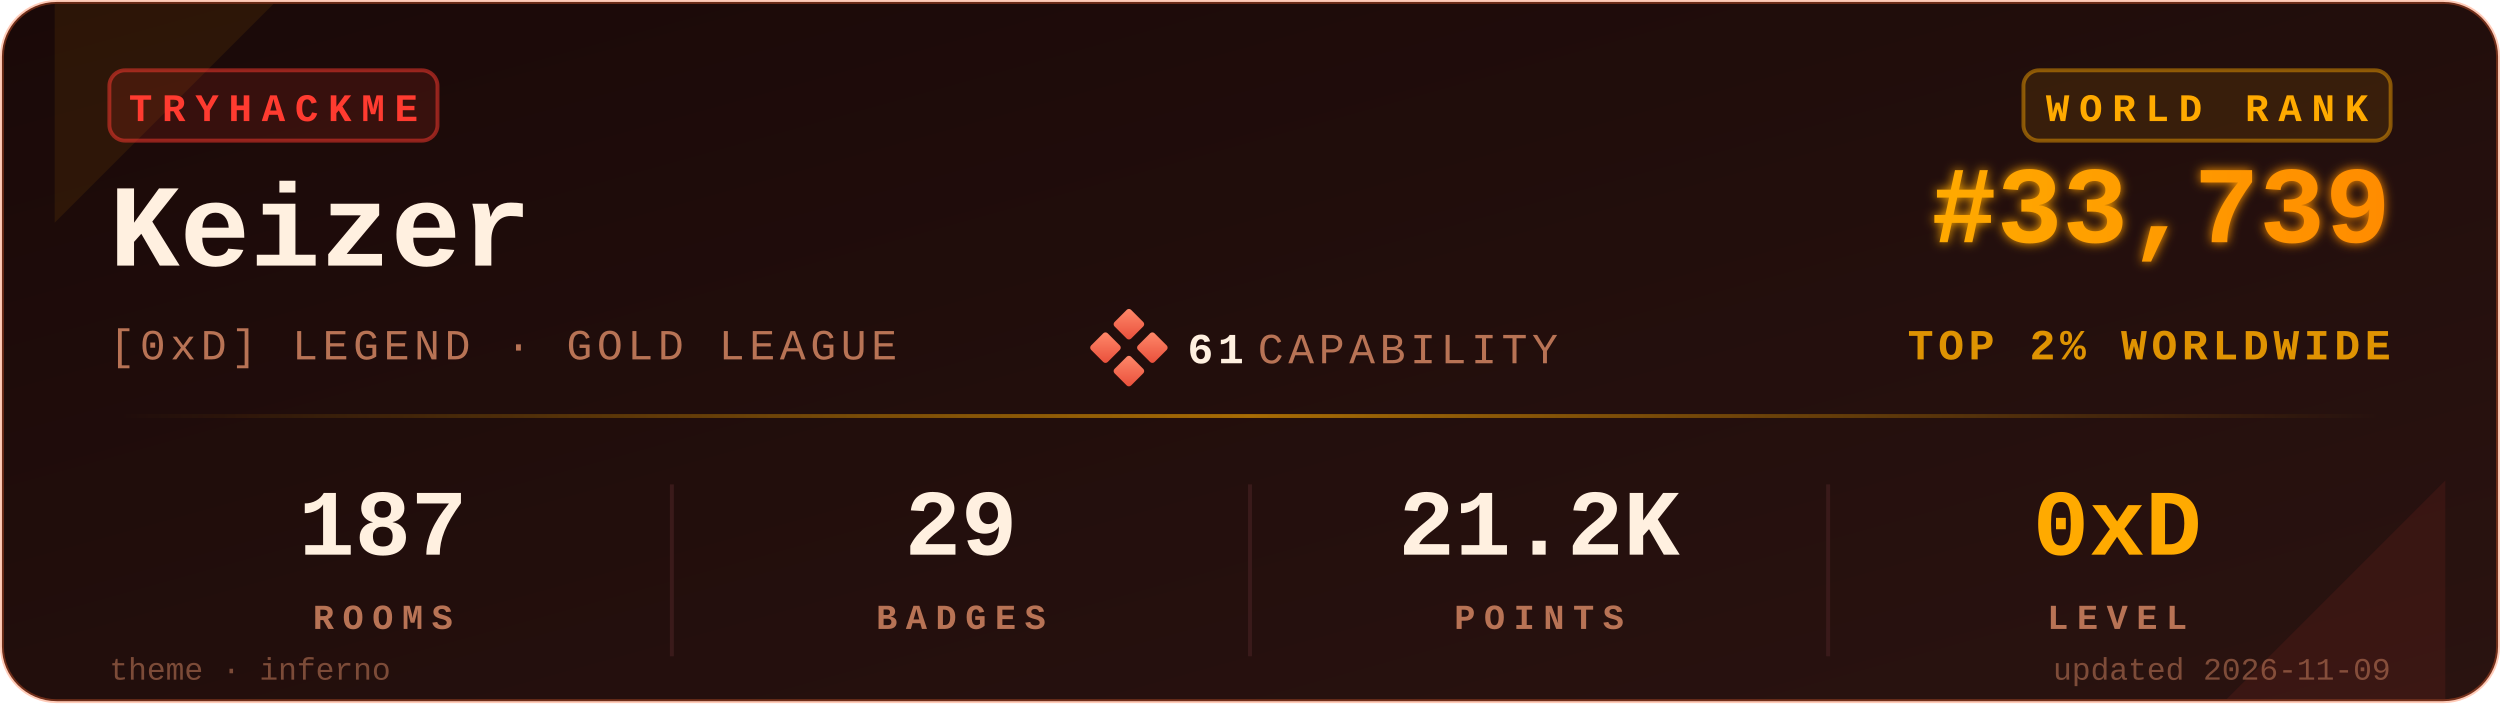
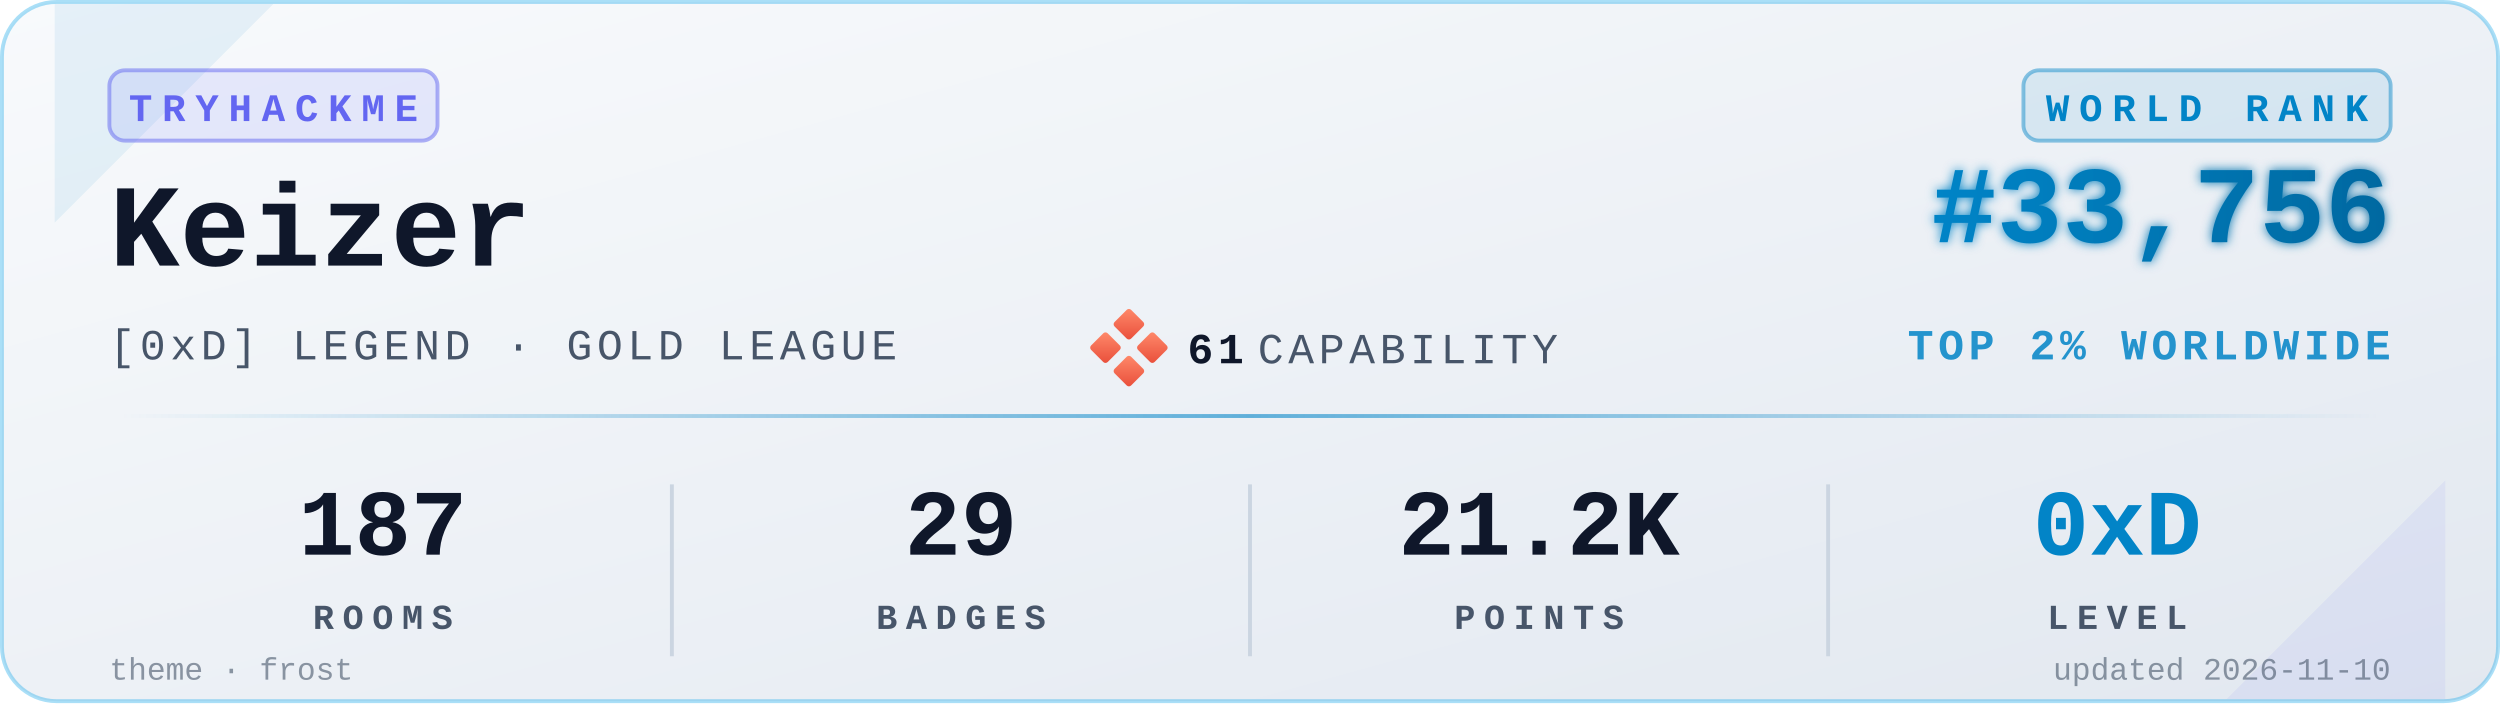
<svg xmlns="http://www.w3.org/2000/svg" viewBox="0 0 640 180" width="640" height="180" role="img" aria-label="TryHackMe stats for Keizer">
  <defs>
    <linearGradient id="bgGrad" x1="0" y1="0" x2="1" y2="1">
-       <stop offset="0%" stop-color="#1a0908" />
-       <stop offset="100%" stop-color="#2a1310" />
+       <stop offset="0%" stop-color="#f8fafc" />
+       <stop offset="100%" stop-color="#e2e8f0" />
    </linearGradient>
    <linearGradient id="rankGrad" x1="0" y1="0" x2="1" y2="0">
-       <stop offset="0%" stop-color="#FFAA00" />
-       <stop offset="100%" stop-color="#FF8C00" />
+       <stop offset="0%" stop-color="#0284C7" />
+       <stop offset="100%" stop-color="#0369A1" />
    </linearGradient>
    <linearGradient id="accentGrad" x1="0" y1="0" x2="1" y2="0">
-       <stop offset="0%" stop-color="#FFAA00" stop-opacity="0" />
-       <stop offset="50%" stop-color="#FFAA00" stop-opacity="0.6" />
-       <stop offset="100%" stop-color="#FFAA00" stop-opacity="0" />
+       <stop offset="0%" stop-color="#0284C7" stop-opacity="0" />
+       <stop offset="50%" stop-color="#0284C7" stop-opacity="0.6" />
+       <stop offset="100%" stop-color="#0284C7" stop-opacity="0" />
    </linearGradient>
    <linearGradient id="capGrad" x1="0" y1="0" x2="1" y2="1">
      <stop offset="0%" stop-color="#ff8a6b" />
      <stop offset="100%" stop-color="#e94e3a" />
    </linearGradient>
    <filter id="glow" x="-20%" y="-20%" width="140%" height="140%">
      <feGaussianBlur stdDeviation="1.4" result="b" />
      <feMerge>
        <feMergeNode in="b" />
        <feMergeNode in="SourceGraphic" />
      </feMerge>
    </filter>
  </defs>
-   <rect x="0.5" y="0.5" width="639" height="179" rx="14" ry="14" fill="url(#bgGrad)" stroke="#FF6B35" stroke-opacity="0.35" stroke-width="1" />
-   <path d="M 14,1 L 70,1 L 14,57 Z" fill="#FFAA00" opacity="0.08" />
-   <path d="M 626,179 L 570,179 L 626,123 Z" fill="#FF3B30" opacity="0.08" />
+   <rect x="0.5" y="0.5" width="639" height="179" rx="14" ry="14" fill="url(#bgGrad)" stroke="#0EA5E9" stroke-opacity="0.35" stroke-width="1" />
+   <path d="M 14,1 L 70,1 L 14,57 Z" fill="#0284C7" opacity="0.08" />
+   <path d="M 626,179 L 570,179 L 626,123 Z" fill="#6366F1" opacity="0.08" />
  <g transform="translate(28,18)">
-     <rect x="0" y="0" width="84" height="18" rx="4" ry="4" fill="#FF3B30" fill-opacity="0.12" stroke="#FF3B30" stroke-opacity="0.5" />
-     <text x="42" y="13" fill="#FF3B30" font-family="ui-monospace,'SF Mono','Menlo','Cascadia Code','Consolas','Liberation Mono',monospace" font-size="10" font-weight="700" letter-spacing="2.5" text-anchor="middle">TRYHACKME</text>
+     <rect x="0" y="0" width="84" height="18" rx="4" ry="4" fill="#6366F1" fill-opacity="0.12" stroke="#6366F1" stroke-opacity="0.5" />
+     <text x="42" y="13" fill="#6366F1" font-family="ui-monospace,'SF Mono','Menlo','Cascadia Code','Consolas','Liberation Mono',monospace" font-size="10" font-weight="700" letter-spacing="2.5" text-anchor="middle">TRYHACKME</text>
  </g>
-   <text x="28" y="68" fill="#FFF0E0" font-family="ui-monospace,'SF Mono','Menlo','Cascadia Code','Consolas','Liberation Mono',monospace" font-size="30" font-weight="700">Keizer</text>
-   <text x="28" y="92" fill="#B87355" font-family="ui-monospace,'SF Mono','Menlo','Cascadia Code','Consolas','Liberation Mono',monospace" font-size="11" font-weight="500" letter-spacing="1.2">[0xD] LEGEND · GOLD LEAGUE</text>
+   <text x="28" y="68" fill="#0f172a" font-family="ui-monospace,'SF Mono','Menlo','Cascadia Code','Consolas','Liberation Mono',monospace" font-size="30" font-weight="700">Keizer</text>
+   <text x="28" y="92" fill="#475569" font-family="ui-monospace,'SF Mono','Menlo','Cascadia Code','Consolas','Liberation Mono',monospace" font-size="11" font-weight="500" letter-spacing="1.2">[0xD] LEGEND · GOLD LEAGUE</text>
  <g transform="translate(280,80)">
    <rect x="6" y="0" width="6" height="6" rx="0.8" fill="url(#capGrad)" transform="rotate(45 9 3)" />
    <rect x="0" y="6" width="6" height="6" rx="0.8" fill="url(#capGrad)" transform="rotate(45 3 9)" />
    <rect x="12" y="6" width="6" height="6" rx="0.8" fill="url(#capGrad)" transform="rotate(45 15 9)" />
    <rect x="6" y="12" width="6" height="6" rx="0.8" fill="url(#capGrad)" transform="rotate(45 9 15)" />
-     <text x="24" y="13" fill="#FFF0E0" font-family="ui-monospace,'SF Mono','Menlo','Cascadia Code','Consolas','Liberation Mono',monospace" font-size="11" font-weight="700" letter-spacing="1.2">61</text>
-     <text x="42" y="13" fill="#B87355" font-family="ui-monospace,'SF Mono','Menlo','Cascadia Code','Consolas','Liberation Mono',monospace" font-size="11" font-weight="500" letter-spacing="1.2">CAPABILITY</text>
+     <text x="24" y="13" fill="#0f172a" font-family="ui-monospace,'SF Mono','Menlo','Cascadia Code','Consolas','Liberation Mono',monospace" font-size="11" font-weight="700" letter-spacing="1.2">61</text>
+     <text x="42" y="13" fill="#475569" font-family="ui-monospace,'SF Mono','Menlo','Cascadia Code','Consolas','Liberation Mono',monospace" font-size="11" font-weight="500" letter-spacing="1.2">CAPABILITY</text>
  </g>
  <g transform="translate(612,18)">
-     <rect x="-94" y="0" width="94" height="18" rx="4" ry="4" fill="#FFAA00" fill-opacity="0.10" stroke="#FFAA00" stroke-opacity="0.45" />
-     <text x="-47" y="13" fill="#FFAA00" font-family="ui-monospace,'SF Mono','Menlo','Cascadia Code','Consolas','Liberation Mono',monospace" font-size="10" font-weight="700" letter-spacing="2.5" text-anchor="middle">WORLD RANK</text>
+     <rect x="-94" y="0" width="94" height="18" rx="4" ry="4" fill="#0284C7" fill-opacity="0.10" stroke="#0284C7" stroke-opacity="0.45" />
+     <text x="-47" y="13" fill="#0284C7" font-family="ui-monospace,'SF Mono','Menlo','Cascadia Code','Consolas','Liberation Mono',monospace" font-size="10" font-weight="700" letter-spacing="2.5" text-anchor="middle">WORLD RANK</text>
  </g>
-   <text x="612" y="62" fill="url(#rankGrad)" font-family="ui-monospace,'SF Mono','Menlo','Cascadia Code','Consolas','Liberation Mono',monospace" font-size="28" font-weight="700" text-anchor="end" filter="url(#glow)">#33,739</text>
-   <text x="612" y="92" fill="#FFAA00" fill-opacity="0.85" font-family="ui-monospace,'SF Mono','Menlo','Cascadia Code','Consolas','Liberation Mono',monospace" font-size="11" font-weight="600" letter-spacing="1.2" text-anchor="end">TOP 2% WORLDWIDE</text>
+   <text x="612" y="62" fill="url(#rankGrad)" font-family="ui-monospace,'SF Mono','Menlo','Cascadia Code','Consolas','Liberation Mono',monospace" font-size="28" font-weight="700" text-anchor="end" filter="url(#glow)">#33,756</text>
+   <text x="612" y="92" fill="#0284C7" fill-opacity="0.85" font-family="ui-monospace,'SF Mono','Menlo','Cascadia Code','Consolas','Liberation Mono',monospace" font-size="11" font-weight="600" letter-spacing="1.2" text-anchor="end">TOP 2% WORLDWIDE</text>
  <rect x="28" y="106" width="584" height="1" fill="url(#accentGrad)" />
  <g font-family="ui-monospace,'SF Mono','Menlo','Cascadia Code','Consolas','Liberation Mono',monospace" text-anchor="middle">
-     <text x="98" y="142" fill="#FFF0E0" font-size="24" font-weight="700">187</text>
-     <text x="98" y="161" fill="#B87355" font-size="9" font-weight="600" letter-spacing="2.2">ROOMS</text>
-     <text x="246" y="142" fill="#FFF0E0" font-size="24" font-weight="700">29</text>
-     <text x="246" y="161" fill="#B87355" font-size="9" font-weight="600" letter-spacing="2.2">BADGES</text>
-     <text x="394" y="142" fill="#FFF0E0" font-size="24" font-weight="700">21.2K</text>
-     <text x="394" y="161" fill="#B87355" font-size="9" font-weight="600" letter-spacing="2.2">POINTS</text>
-     <text x="542" y="142" fill="#FFAA00" font-size="24" font-weight="700">0xD</text>
-     <text x="542" y="161" fill="#B87355" font-size="9" font-weight="600" letter-spacing="2.2">LEVEL</text>
+     <text x="98" y="142" fill="#0f172a" font-size="24" font-weight="700">187</text>
+     <text x="98" y="161" fill="#475569" font-size="9" font-weight="600" letter-spacing="2.2">ROOMS</text>
+     <text x="246" y="142" fill="#0f172a" font-size="24" font-weight="700">29</text>
+     <text x="246" y="161" fill="#475569" font-size="9" font-weight="600" letter-spacing="2.2">BADGES</text>
+     <text x="394" y="142" fill="#0f172a" font-size="24" font-weight="700">21.2K</text>
+     <text x="394" y="161" fill="#475569" font-size="9" font-weight="600" letter-spacing="2.2">POINTS</text>
+     <text x="542" y="142" fill="#0284C7" font-size="24" font-weight="700">0xD</text>
+     <text x="542" y="161" fill="#475569" font-size="9" font-weight="600" letter-spacing="2.2">LEVEL</text>
  </g>
-   <line x1="172" y1="124" x2="172" y2="168" stroke="#3a1a1a" stroke-width="1" />
-   <line x1="320" y1="124" x2="320" y2="168" stroke="#3a1a1a" stroke-width="1" />
-   <line x1="468" y1="124" x2="468" y2="168" stroke="#3a1a1a" stroke-width="1" />
-   <text x="28" y="174" fill="#B87355" fill-opacity="0.6" font-family="ui-monospace,'SF Mono','Menlo','Cascadia Code','Consolas','Liberation Mono',monospace" font-size="8" font-weight="500">theme · inferno</text>
-   <text x="612" y="174" fill="#B87355" fill-opacity="0.6" font-family="ui-monospace,'SF Mono','Menlo','Cascadia Code','Consolas','Liberation Mono',monospace" font-size="8" font-weight="500" text-anchor="end">updated 2026-11-09</text>
+   <line x1="172" y1="124" x2="172" y2="168" stroke="#cbd5e1" stroke-width="1" />
+   <line x1="320" y1="124" x2="320" y2="168" stroke="#cbd5e1" stroke-width="1" />
+   <line x1="468" y1="124" x2="468" y2="168" stroke="#cbd5e1" stroke-width="1" />
+   <text x="28" y="174" fill="#475569" fill-opacity="0.6" font-family="ui-monospace,'SF Mono','Menlo','Cascadia Code','Consolas','Liberation Mono',monospace" font-size="8" font-weight="500">theme · frost</text>
+   <text x="612" y="174" fill="#475569" fill-opacity="0.6" font-family="ui-monospace,'SF Mono','Menlo','Cascadia Code','Consolas','Liberation Mono',monospace" font-size="8" font-weight="500" text-anchor="end">updated 2026-11-10</text>
</svg>
